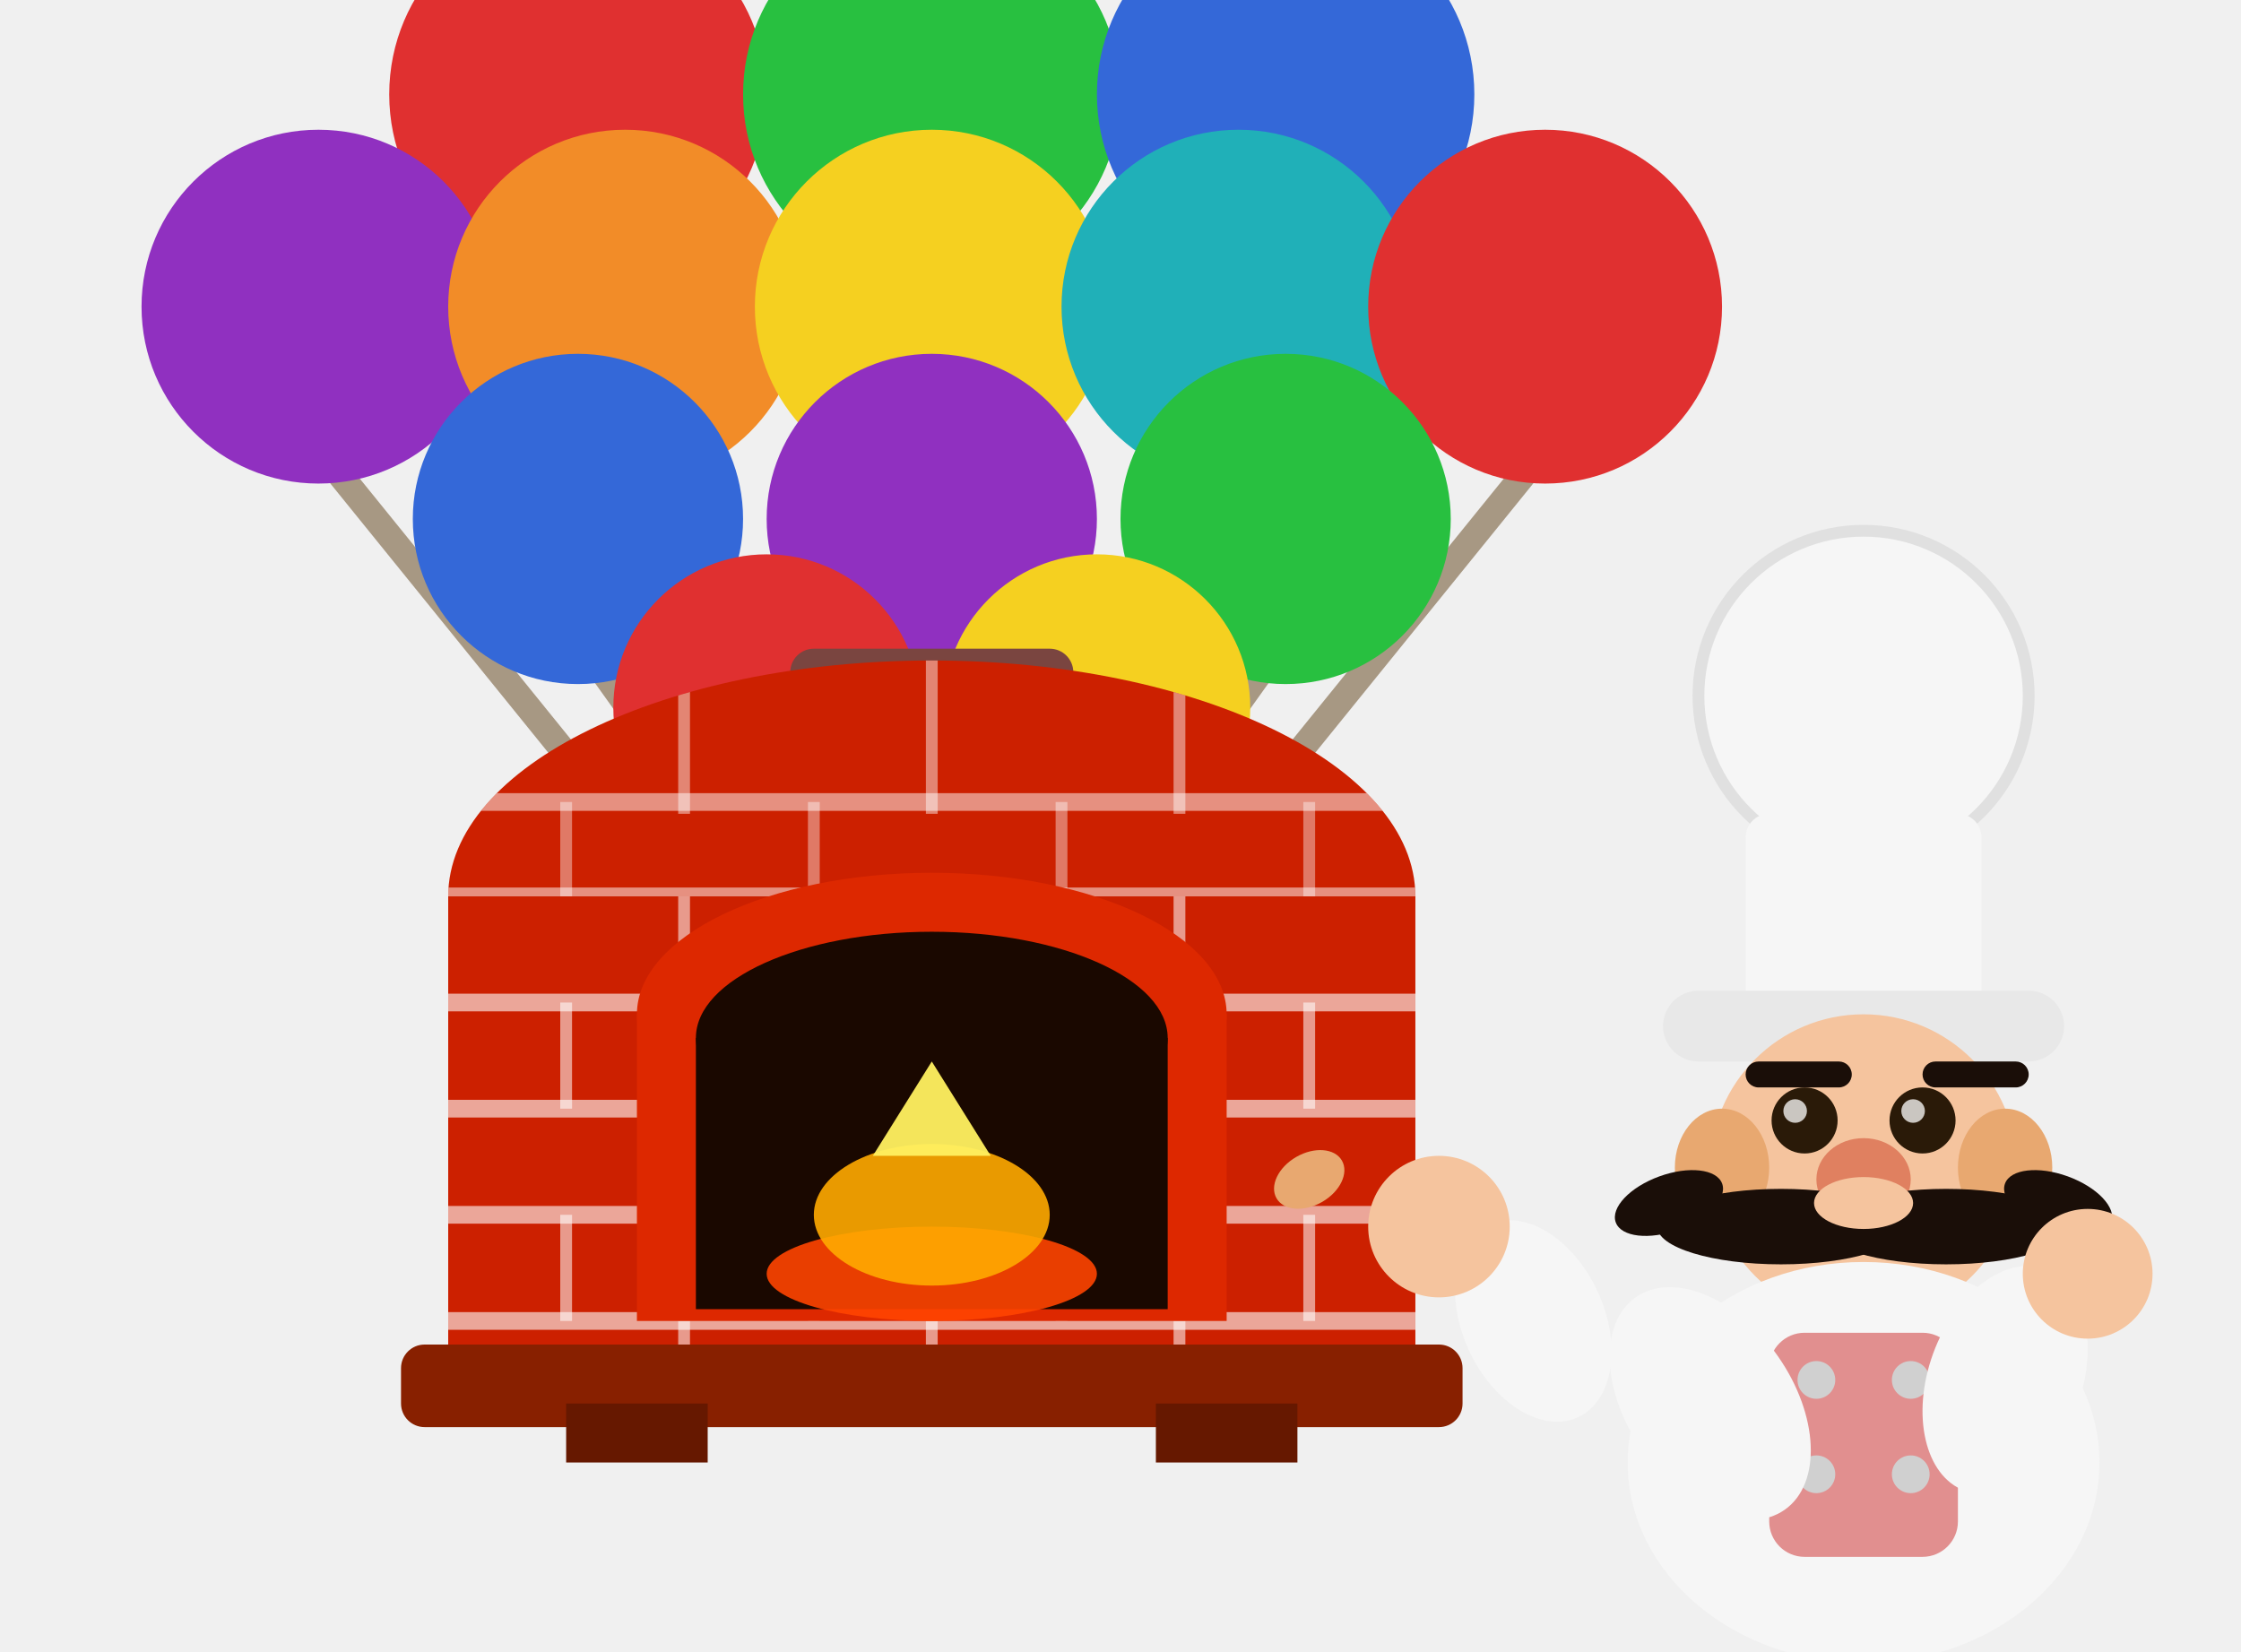
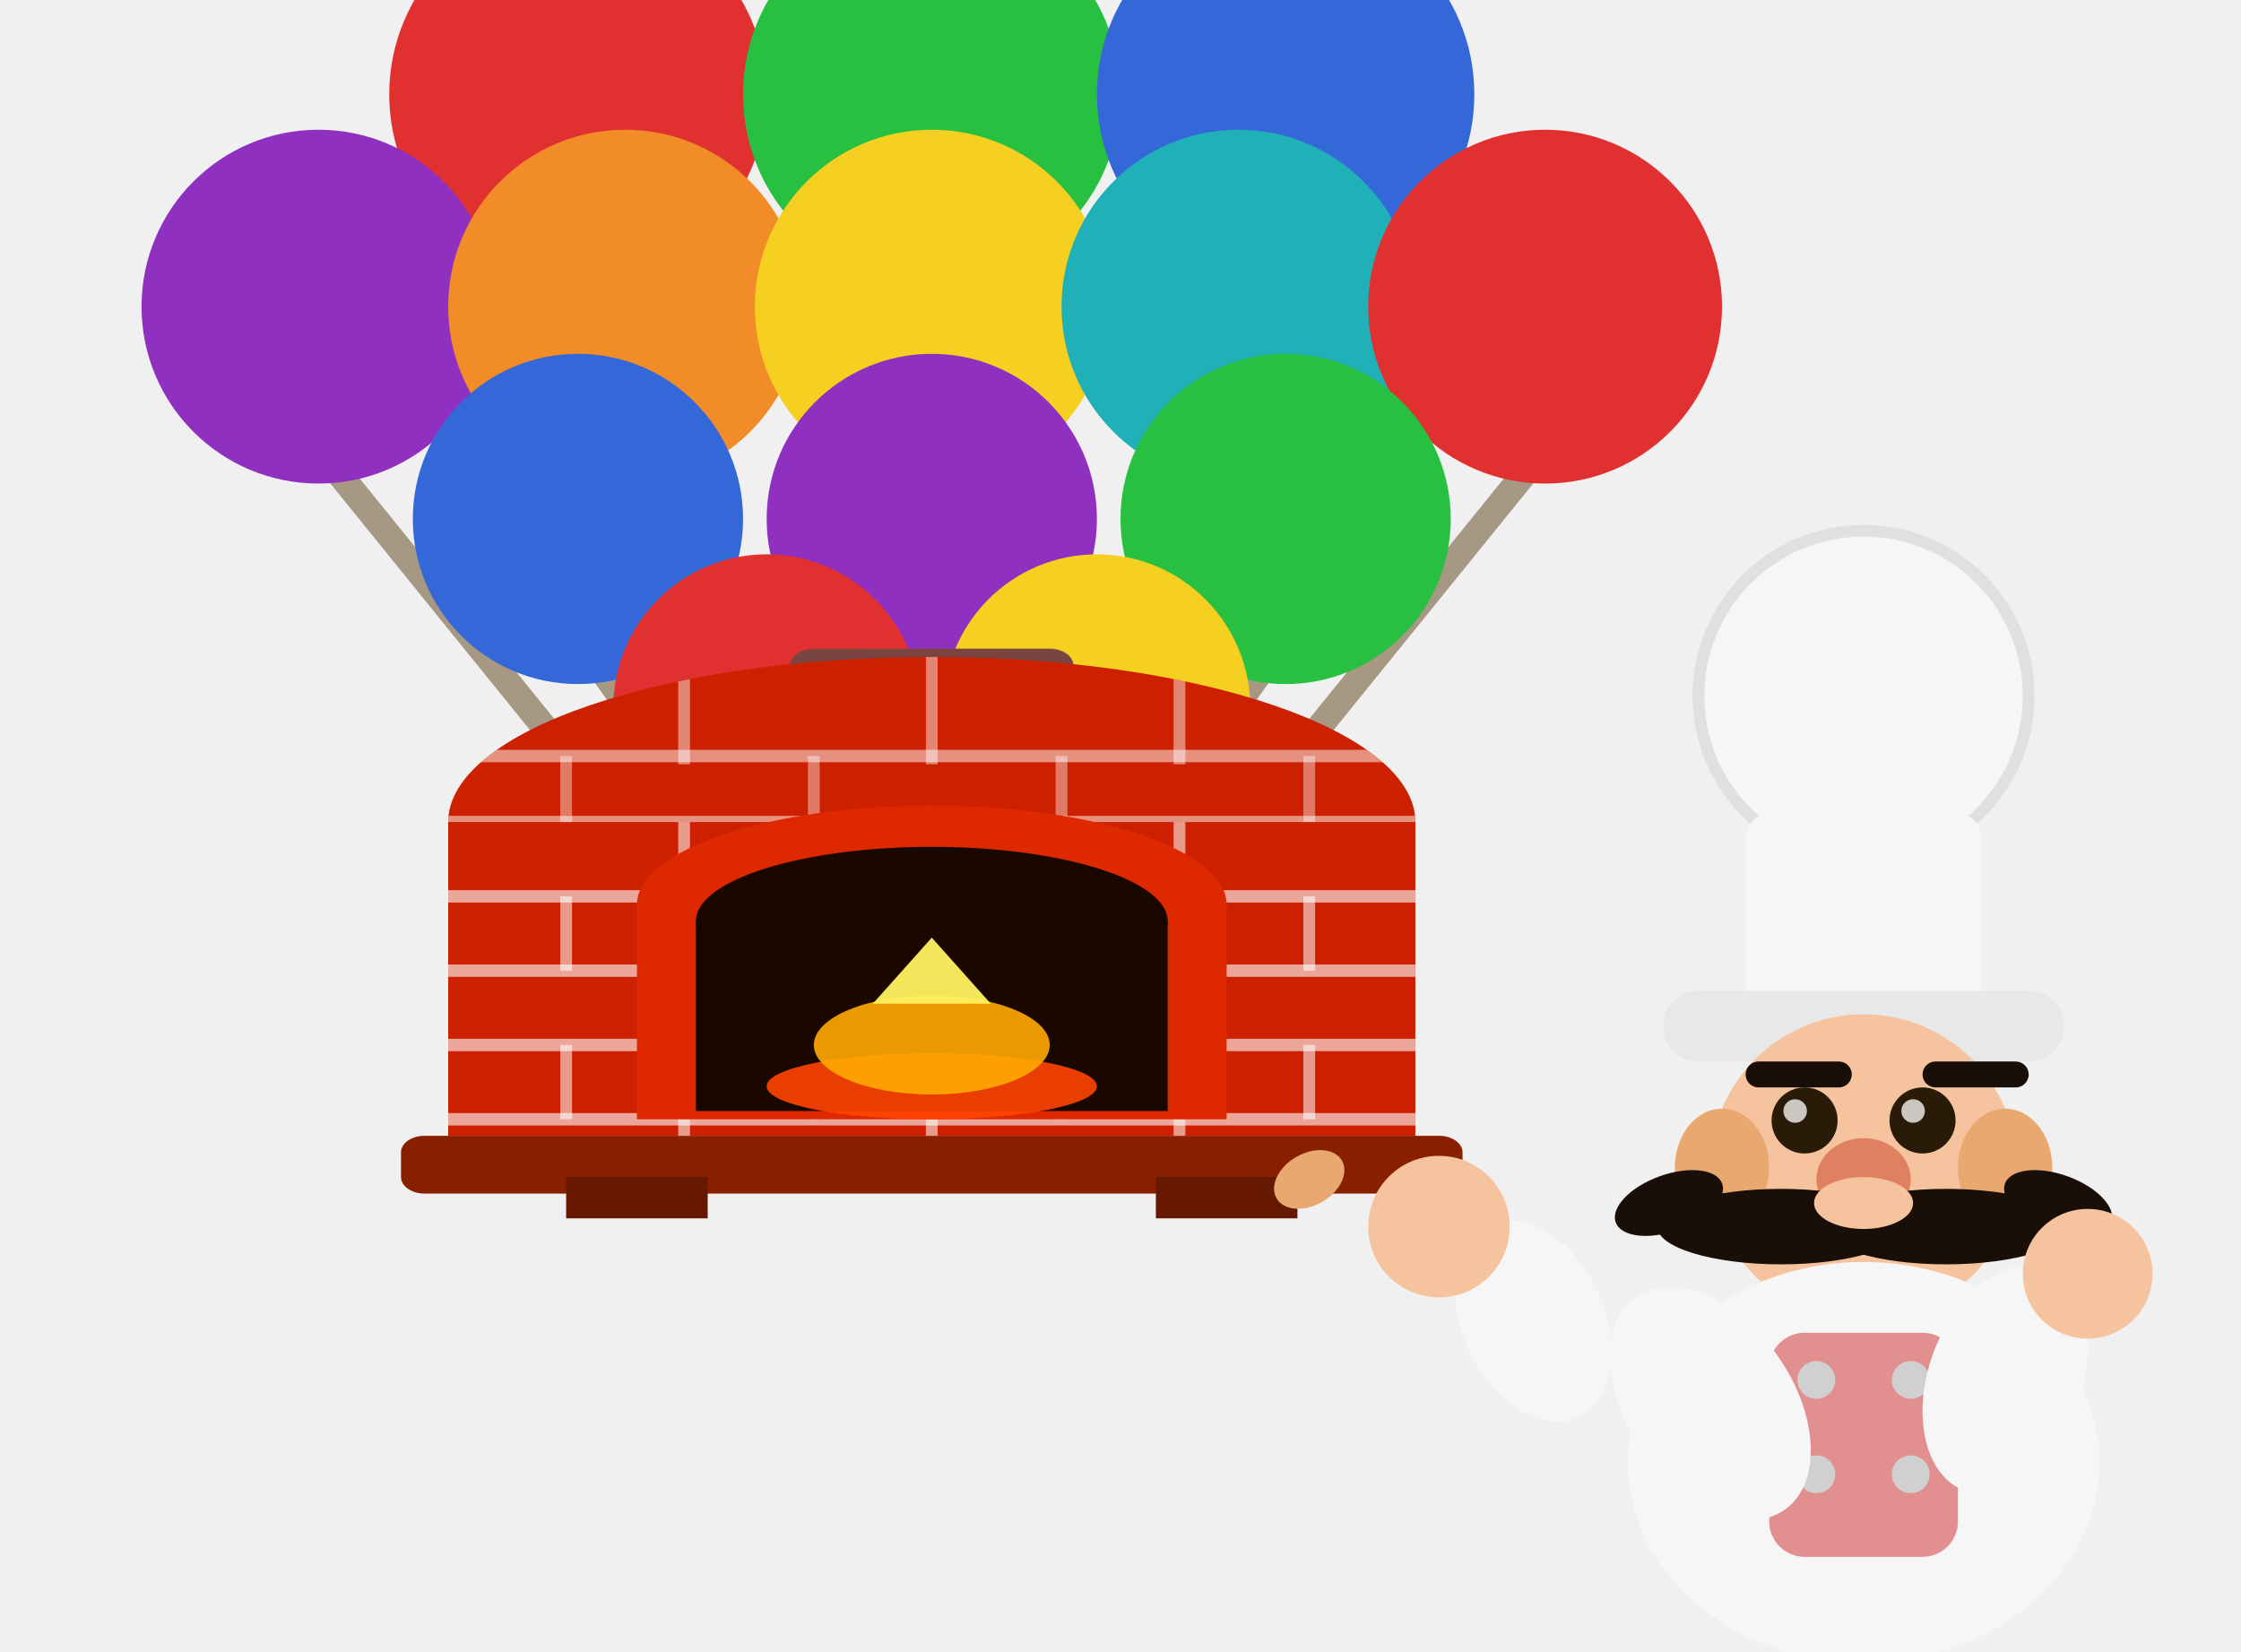
<svg xmlns="http://www.w3.org/2000/svg" viewBox="0 0 190 140">
  <defs>
    <clipPath id="domeClip">
      <ellipse cx="79" cy="76" rx="41" ry="20" />
    </clipPath>
  </defs>
  <g transform="translate(79 36) scale(2) translate(-79 -36)">
    <line x1="79" y1="21" x2="79" y2="57" stroke="#9a8870" stroke-width="1.1" opacity="0.85" />
    <line x1="64" y1="29" x2="74" y2="57" stroke="#9a8870" stroke-width="1.1" opacity="0.85" />
    <line x1="79" y1="29" x2="79" y2="57" stroke="#9a8870" stroke-width="1.1" opacity="0.85" />
    <line x1="94" y1="29" x2="84" y2="57" stroke="#9a8870" stroke-width="1.1" opacity="0.85" />
    <line x1="53" y1="37" x2="70" y2="58" stroke="#9a8870" stroke-width="1.1" opacity="0.85" />
    <line x1="66" y1="37" x2="74" y2="58" stroke="#9a8870" stroke-width="1.1" opacity="0.85" />
    <line x1="79" y1="37" x2="79" y2="58" stroke="#9a8870" stroke-width="1.1" opacity="0.85" />
    <line x1="92" y1="37" x2="84" y2="58" stroke="#9a8870" stroke-width="1.1" opacity="0.85" />
    <line x1="105" y1="37" x2="88" y2="58" stroke="#9a8870" stroke-width="1.1" opacity="0.85" />
    <line x1="64" y1="45" x2="74" y2="59" stroke="#9a8870" stroke-width="1.1" opacity="0.85" />
    <line x1="79" y1="45" x2="79" y2="59" stroke="#9a8870" stroke-width="1.1" opacity="0.85" />
    <line x1="94" y1="45" x2="84" y2="59" stroke="#9a8870" stroke-width="1.1" opacity="0.85" />
    <line x1="72" y1="53" x2="77" y2="60" stroke="#9a8870" stroke-width="1.1" opacity="0.85" />
    <line x1="86" y1="53" x2="81" y2="60" stroke="#9a8870" stroke-width="1.1" opacity="0.85" />
    <circle cx="79" cy="12" r="9" fill="#f5d020" />
    <ellipse cx="75" cy="8" rx="3.5" ry="2.2" fill="#ffffa0" opacity="0.7" />
    <circle cx="64" cy="22" r="8" fill="#e03030" />
    <circle cx="79" cy="22" r="8" fill="#28c040" />
    <circle cx="94" cy="22" r="8" fill="#3468d8" />
    <circle cx="53" cy="31" r="7.5" fill="#9030c0" />
    <circle cx="66" cy="31" r="7.5" fill="#f28c28" />
    <circle cx="79" cy="31" r="7.5" fill="#f5d020" />
    <circle cx="92" cy="31" r="7.5" fill="#20b0b8" />
    <circle cx="105" cy="31" r="7.5" fill="#e03030" />
    <circle cx="64" cy="40" r="7" fill="#3468d8" />
    <circle cx="79" cy="40" r="7" fill="#9030c0" />
    <circle cx="94" cy="40" r="7" fill="#28c040" />
    <circle cx="72" cy="48" r="6.5" fill="#e03030" />
    <circle cx="86" cy="48" r="6.5" fill="#f5d020" />
  </g>
-   <rect x="71" y="58" width="16" height="16" fill="#8a5550" rx="1" />
-   <rect x="67" y="55" width="24" height="6" fill="#7a4540" rx="2" />
-   <ellipse cx="79" cy="76" rx="41" ry="20" fill="#cc2000" />
-   <g clip-path="url(#domeClip)">
-     <line x1="38" y1="68" x2="120" y2="68" stroke="#ffffff" stroke-width="1.5" opacity="0.5" />
-     <line x1="38" y1="76" x2="120" y2="76" stroke="#ffffff" stroke-width="1.5" opacity="0.5" />
-     <line x1="58" y1="56" x2="58" y2="69" stroke="#ffffff" stroke-width="1" opacity="0.45" />
-     <line x1="79" y1="54" x2="79" y2="69" stroke="#ffffff" stroke-width="1" opacity="0.45" />
-     <line x1="100" y1="56" x2="100" y2="69" stroke="#ffffff" stroke-width="1" opacity="0.45" />
-     <line x1="48" y1="68" x2="48" y2="77" stroke="#ffffff" stroke-width="1" opacity="0.4" />
-     <line x1="69" y1="68" x2="69" y2="77" stroke="#ffffff" stroke-width="1" opacity="0.4" />
-     <line x1="90" y1="68" x2="90" y2="77" stroke="#ffffff" stroke-width="1" opacity="0.4" />
-     <line x1="111" y1="68" x2="111" y2="77" stroke="#ffffff" stroke-width="1" opacity="0.4" />
+   <g transform="translate(0 16.5) scale(1 0.7)">
+     <rect x="71" y="58" width="16" height="16" fill="#8a5550" rx="1" />
+     <rect x="67" y="55" width="24" height="6" fill="#7a4540" rx="2" />
+     <ellipse cx="79" cy="76" rx="41" ry="20" fill="#cc2000" />
+     <g clip-path="url(#domeClip)">
+       <line x1="38" y1="68" x2="120" y2="68" stroke="#ffffff" stroke-width="1.5" opacity="0.5" />
+       <line x1="38" y1="76" x2="120" y2="76" stroke="#ffffff" stroke-width="1.5" opacity="0.5" />
+       <line x1="58" y1="56" x2="58" y2="69" stroke="#ffffff" stroke-width="1" opacity="0.45" />
+       <line x1="79" y1="54" x2="79" y2="69" stroke="#ffffff" stroke-width="1" opacity="0.45" />
+       <line x1="100" y1="56" x2="100" y2="69" stroke="#ffffff" stroke-width="1" opacity="0.45" />
+       <line x1="48" y1="68" x2="48" y2="77" stroke="#ffffff" stroke-width="1" opacity="0.4" />
+       <line x1="69" y1="68" x2="69" y2="77" stroke="#ffffff" stroke-width="1" opacity="0.4" />
+       <line x1="90" y1="68" x2="90" y2="77" stroke="#ffffff" stroke-width="1" opacity="0.4" />
+       <line x1="111" y1="68" x2="111" y2="77" stroke="#ffffff" stroke-width="1" opacity="0.4" />
+     </g>
+     <rect x="38" y="76" width="82" height="38" fill="#cc2000" />
+     <line x1="38" y1="85" x2="120" y2="85" stroke="#ffffff" stroke-width="1.5" opacity="0.6" />
+     <line x1="38" y1="94" x2="120" y2="94" stroke="#ffffff" stroke-width="1.5" opacity="0.6" />
+     <line x1="38" y1="103" x2="120" y2="103" stroke="#ffffff" stroke-width="1.5" opacity="0.6" />
+     <line x1="38" y1="112" x2="120" y2="112" stroke="#ffffff" stroke-width="1.5" opacity="0.6" />
+     <line x1="58" y1="76" x2="58" y2="85" stroke="#ffffff" stroke-width="1" opacity="0.55" />
+     <line x1="79" y1="76" x2="79" y2="85" stroke="#ffffff" stroke-width="1" opacity="0.55" />
+     <line x1="100" y1="76" x2="100" y2="85" stroke="#ffffff" stroke-width="1" opacity="0.55" />
+     <line x1="48" y1="85" x2="48" y2="94" stroke="#ffffff" stroke-width="1" opacity="0.55" />
+     <line x1="69" y1="85" x2="69" y2="94" stroke="#ffffff" stroke-width="1" opacity="0.55" />
+     <line x1="90" y1="85" x2="90" y2="94" stroke="#ffffff" stroke-width="1" opacity="0.55" />
+     <line x1="111" y1="85" x2="111" y2="94" stroke="#ffffff" stroke-width="1" opacity="0.55" />
+     <line x1="58" y1="94" x2="58" y2="103" stroke="#ffffff" stroke-width="1" opacity="0.55" />
+     <line x1="79" y1="94" x2="79" y2="103" stroke="#ffffff" stroke-width="1" opacity="0.55" />
+     <line x1="100" y1="94" x2="100" y2="103" stroke="#ffffff" stroke-width="1" opacity="0.55" />
+     <line x1="48" y1="103" x2="48" y2="112" stroke="#ffffff" stroke-width="1" opacity="0.55" />
+     <line x1="69" y1="103" x2="69" y2="112" stroke="#ffffff" stroke-width="1" opacity="0.55" />
+     <line x1="90" y1="103" x2="90" y2="112" stroke="#ffffff" stroke-width="1" opacity="0.55" />
+     <line x1="111" y1="103" x2="111" y2="112" stroke="#ffffff" stroke-width="1" opacity="0.55" />
+     <line x1="58" y1="112" x2="58" y2="114" stroke="#ffffff" stroke-width="1" opacity="0.55" />
+     <line x1="79" y1="112" x2="79" y2="114" stroke="#ffffff" stroke-width="1" opacity="0.55" />
+     <line x1="100" y1="112" x2="100" y2="114" stroke="#ffffff" stroke-width="1" opacity="0.55" />
+     <ellipse cx="79" cy="86" rx="25" ry="12" fill="#dd2800" />
+     <rect x="54" y="86" width="50" height="26" fill="#dd2800" />
+     <ellipse cx="79" cy="88" rx="20" ry="9" fill="#1a0800" />
+     <rect x="59" y="88" width="40" height="23" fill="#1a0800" />
+     <ellipse cx="79" cy="108" rx="14" ry="4" fill="#ff4400" opacity="0.9" />
+     <ellipse cx="79" cy="103" rx="10" ry="6" fill="#ffaa00" opacity="0.9" />
+     <polygon points="74,98 79,90 84,98" fill="#fff060" opacity="0.95" />
+     <rect x="34" y="114" width="90" height="7" fill="#882000" rx="2" />
+     <rect x="48" y="119" width="12" height="5" fill="#661800" />
+     <rect x="98" y="119" width="12" height="5" fill="#661800" />
  </g>
-   <rect x="38" y="76" width="82" height="38" fill="#cc2000" />
-   <line x1="38" y1="85" x2="120" y2="85" stroke="#ffffff" stroke-width="1.5" opacity="0.6" />
-   <line x1="38" y1="94" x2="120" y2="94" stroke="#ffffff" stroke-width="1.5" opacity="0.6" />
-   <line x1="38" y1="103" x2="120" y2="103" stroke="#ffffff" stroke-width="1.5" opacity="0.6" />
-   <line x1="38" y1="112" x2="120" y2="112" stroke="#ffffff" stroke-width="1.5" opacity="0.6" />
-   <line x1="58" y1="76" x2="58" y2="85" stroke="#ffffff" stroke-width="1" opacity="0.55" />
-   <line x1="79" y1="76" x2="79" y2="85" stroke="#ffffff" stroke-width="1" opacity="0.55" />
-   <line x1="100" y1="76" x2="100" y2="85" stroke="#ffffff" stroke-width="1" opacity="0.55" />
-   <line x1="48" y1="85" x2="48" y2="94" stroke="#ffffff" stroke-width="1" opacity="0.55" />
-   <line x1="69" y1="85" x2="69" y2="94" stroke="#ffffff" stroke-width="1" opacity="0.55" />
-   <line x1="90" y1="85" x2="90" y2="94" stroke="#ffffff" stroke-width="1" opacity="0.55" />
-   <line x1="111" y1="85" x2="111" y2="94" stroke="#ffffff" stroke-width="1" opacity="0.55" />
-   <line x1="58" y1="94" x2="58" y2="103" stroke="#ffffff" stroke-width="1" opacity="0.55" />
-   <line x1="79" y1="94" x2="79" y2="103" stroke="#ffffff" stroke-width="1" opacity="0.55" />
-   <line x1="100" y1="94" x2="100" y2="103" stroke="#ffffff" stroke-width="1" opacity="0.55" />
-   <line x1="48" y1="103" x2="48" y2="112" stroke="#ffffff" stroke-width="1" opacity="0.55" />
-   <line x1="69" y1="103" x2="69" y2="112" stroke="#ffffff" stroke-width="1" opacity="0.55" />
-   <line x1="90" y1="103" x2="90" y2="112" stroke="#ffffff" stroke-width="1" opacity="0.55" />
-   <line x1="111" y1="103" x2="111" y2="112" stroke="#ffffff" stroke-width="1" opacity="0.55" />
-   <line x1="58" y1="112" x2="58" y2="114" stroke="#ffffff" stroke-width="1" opacity="0.55" />
-   <line x1="79" y1="112" x2="79" y2="114" stroke="#ffffff" stroke-width="1" opacity="0.55" />
-   <line x1="100" y1="112" x2="100" y2="114" stroke="#ffffff" stroke-width="1" opacity="0.55" />
-   <ellipse cx="79" cy="86" rx="25" ry="12" fill="#dd2800" />
-   <rect x="54" y="86" width="50" height="26" fill="#dd2800" />
-   <ellipse cx="79" cy="88" rx="20" ry="9" fill="#1a0800" />
-   <rect x="59" y="88" width="40" height="23" fill="#1a0800" />
-   <ellipse cx="79" cy="108" rx="14" ry="4" fill="#ff4400" opacity="0.9" />
-   <ellipse cx="79" cy="103" rx="10" ry="6" fill="#ffaa00" opacity="0.9" />
-   <polygon points="74,98 79,90 84,98" fill="#fff060" opacity="0.95" />
-   <rect x="34" y="114" width="90" height="7" fill="#882000" rx="2" />
-   <rect x="48" y="119" width="12" height="5" fill="#661800" />
-   <rect x="98" y="119" width="12" height="5" fill="#661800" />
  <circle cx="158" cy="59" r="14" fill="#f6f6f6" />
  <circle cx="158" cy="59" r="14" fill="none" stroke="#e0e0e0" stroke-width="1" />
  <rect x="148" y="69" width="20" height="17" fill="#f6f6f6" rx="2" />
  <rect x="141" y="84" width="34" height="6" fill="#e8e8e8" rx="3" />
  <circle cx="158" cy="99" r="13" fill="#f5c49e" />
  <ellipse cx="146" cy="99" rx="4" ry="5" fill="#e8a870" />
  <ellipse cx="170" cy="99" rx="4" ry="5" fill="#e8a870" />
  <rect x="148" y="90" width="9" height="2.2" fill="#1a0e08" rx="1.1" />
  <rect x="163" y="90" width="9" height="2.2" fill="#1a0e08" rx="1.1" />
  <circle cx="153" cy="95" r="2.8" fill="#2a1a08" />
  <circle cx="163" cy="95" r="2.8" fill="#2a1a08" />
  <circle cx="152.2" cy="94.2" r="1" fill="#fff" opacity="0.75" />
  <circle cx="162.2" cy="94.2" r="1" fill="#fff" opacity="0.75" />
  <ellipse cx="158" cy="100" rx="4" ry="3.5" fill="#e08060" />
  <ellipse cx="151" cy="104" rx="10.5" ry="3.2" fill="#1a0e08" />
  <ellipse cx="165" cy="104" rx="10.5" ry="3.2" fill="#1a0e08" />
  <ellipse cx="158" cy="102" rx="4.2" ry="2.2" fill="#f5c49e" />
  <ellipse cx="141.5" cy="102" rx="4.8" ry="2.4" fill="#1a0e08" transform="rotate(-20 141.5 102)" />
  <ellipse cx="174.5" cy="102" rx="4.8" ry="2.4" fill="#1a0e08" transform="rotate(20 174.5 102)" />
  <ellipse cx="158" cy="111" rx="6.2" ry="3.8" fill="#e8a870" opacity="0.9" />
  <ellipse cx="158" cy="124" rx="20" ry="17" fill="#f6f6f6" />
  <rect x="150" y="113" width="16" height="19" fill="#cc2828" opacity="0.5" rx="3" />
  <circle cx="154" cy="117" r="1.6" fill="#d0d0d0" />
  <circle cx="162" cy="117" r="1.6" fill="#d0d0d0" />
  <circle cx="154" cy="125" r="1.6" fill="#d0d0d0" />
  <circle cx="162" cy="125" r="1.6" fill="#d0d0d0" />
  <ellipse cx="145" cy="119" rx="7" ry="11" fill="#f6f6f6" transform="rotate(-35 145 119)" />
  <ellipse cx="130" cy="112" rx="6" ry="9" fill="#f6f6f6" transform="rotate(-25 130 112)" />
  <circle cx="122" cy="104" r="6" fill="#f5c49e" />
  <ellipse cx="111" cy="100" rx="3.2" ry="2.2" fill="#e8a870" transform="rotate(-30 111 100)" />
  <ellipse cx="170" cy="117" rx="6.5" ry="10" fill="#f6f6f6" transform="rotate(20 170 117)" />
  <circle cx="177" cy="108" r="5.5" fill="#f5c49e" />
</svg>
